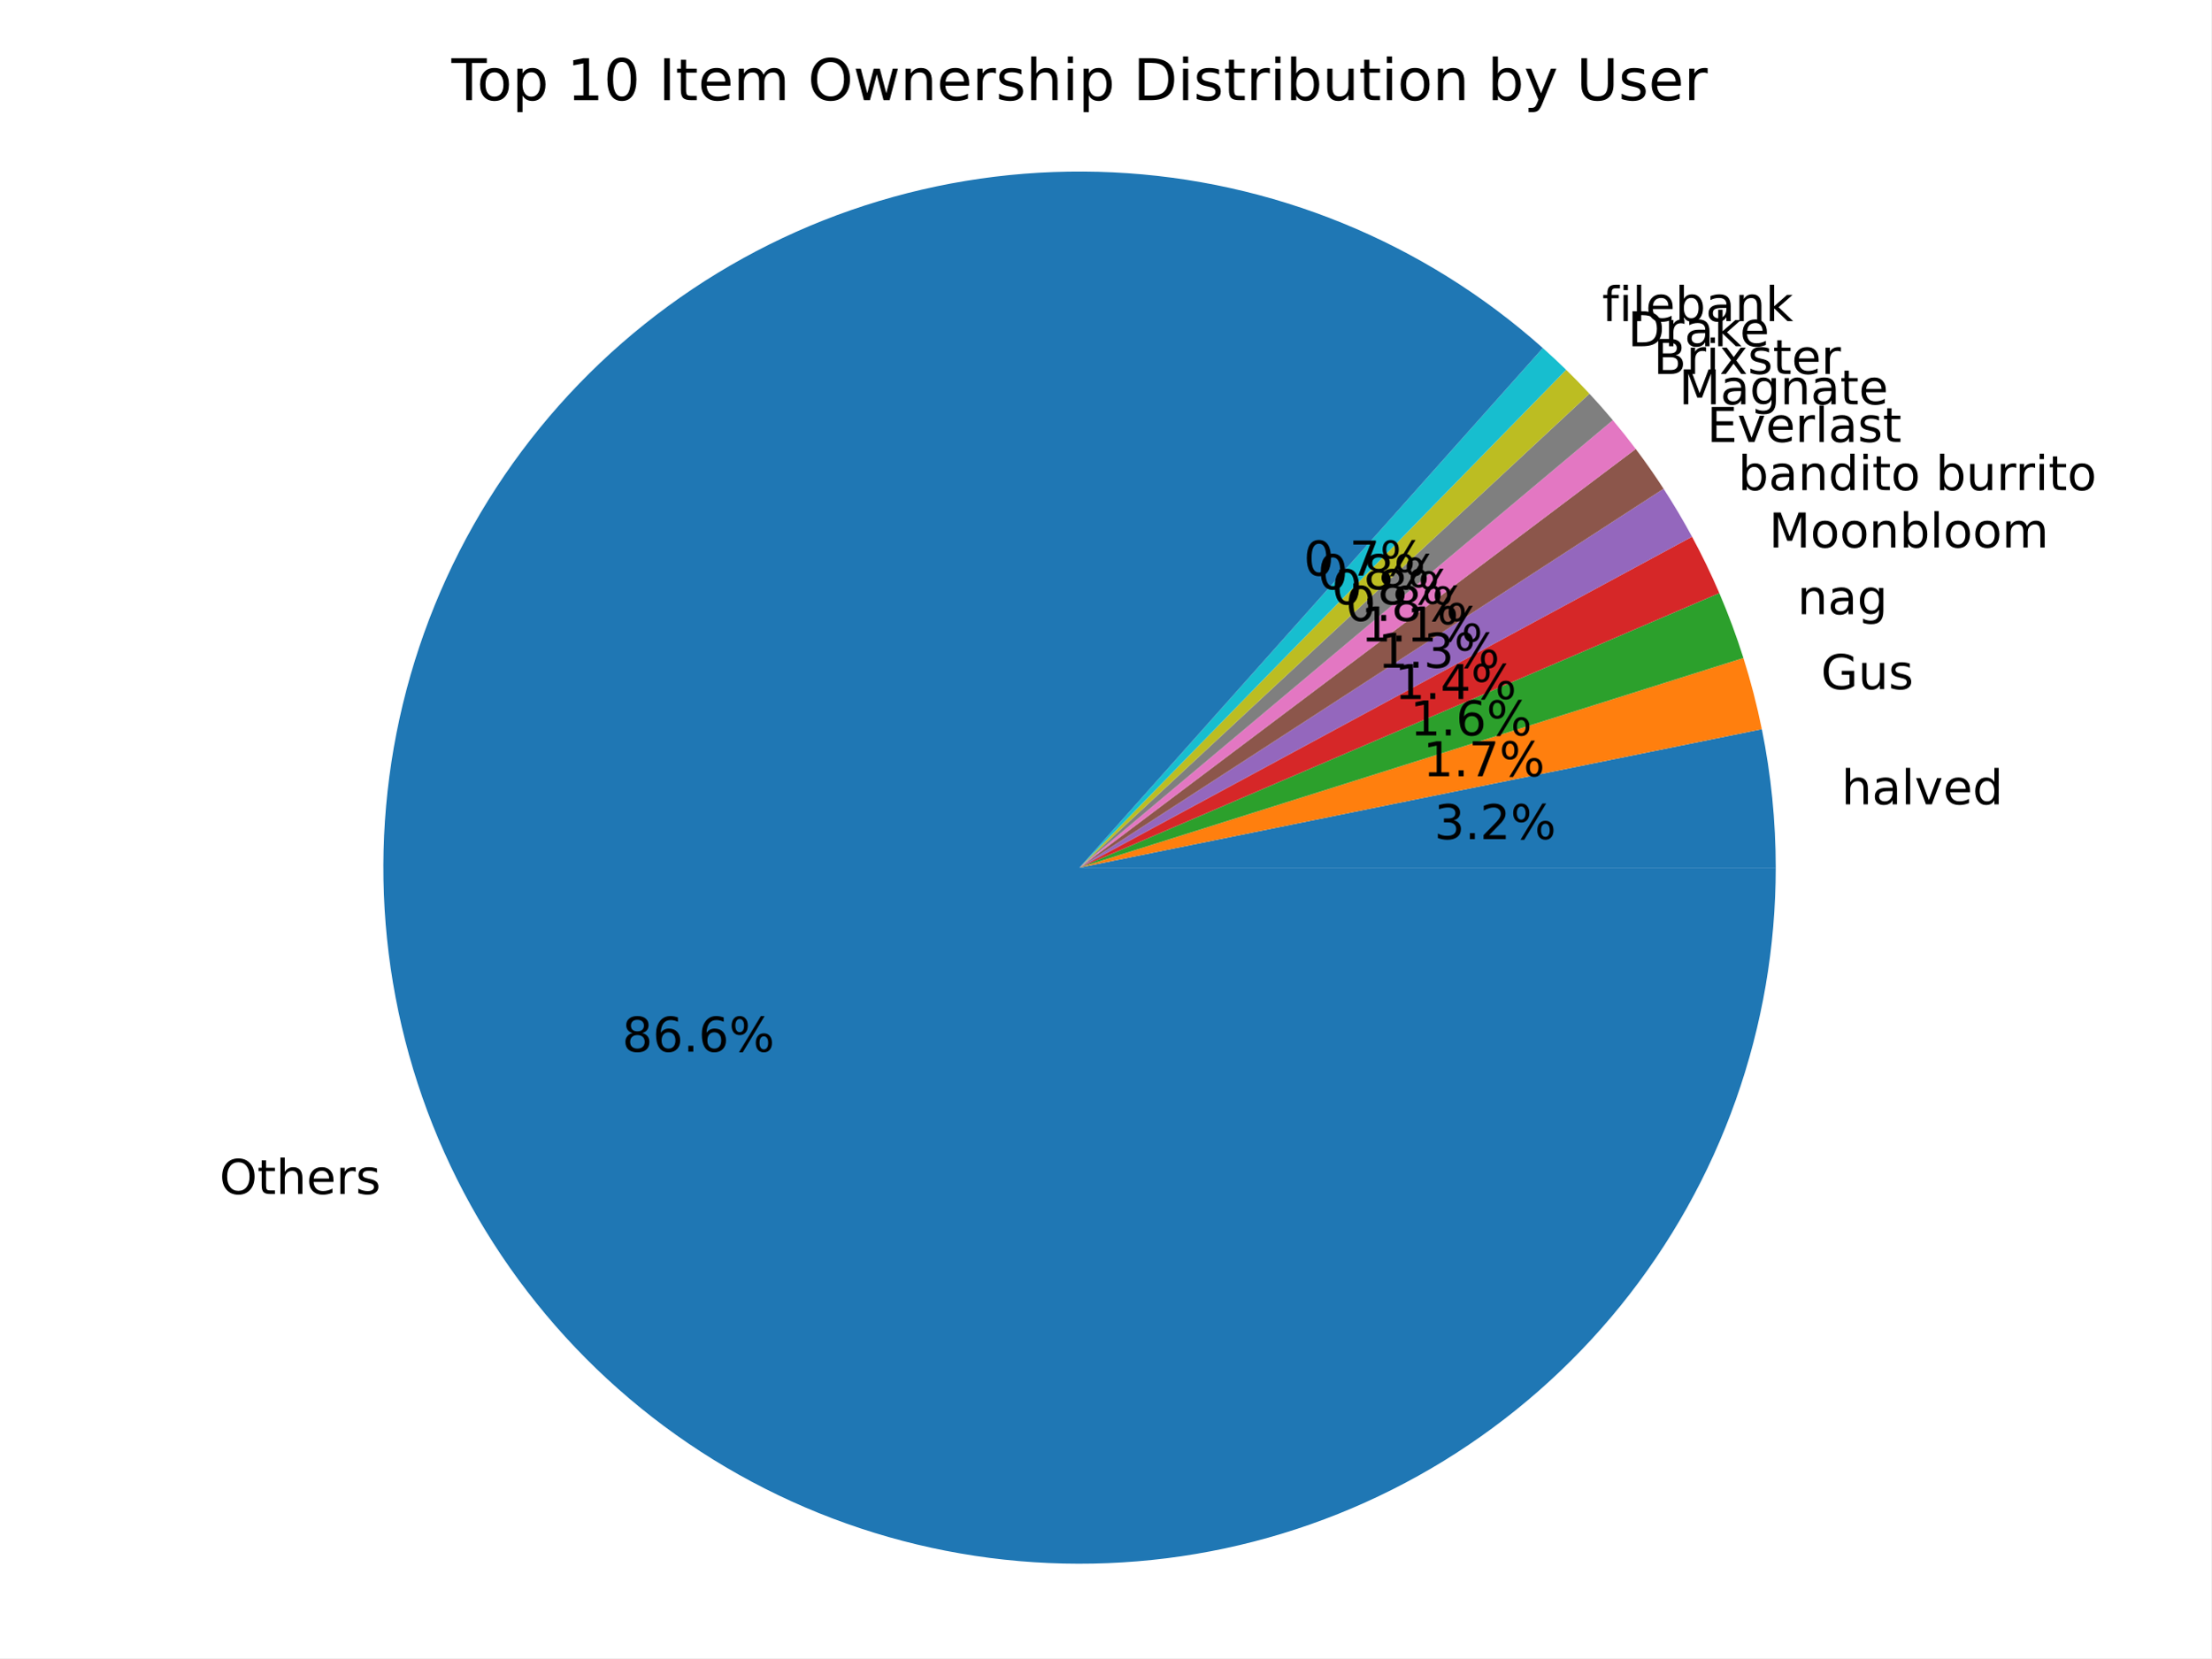
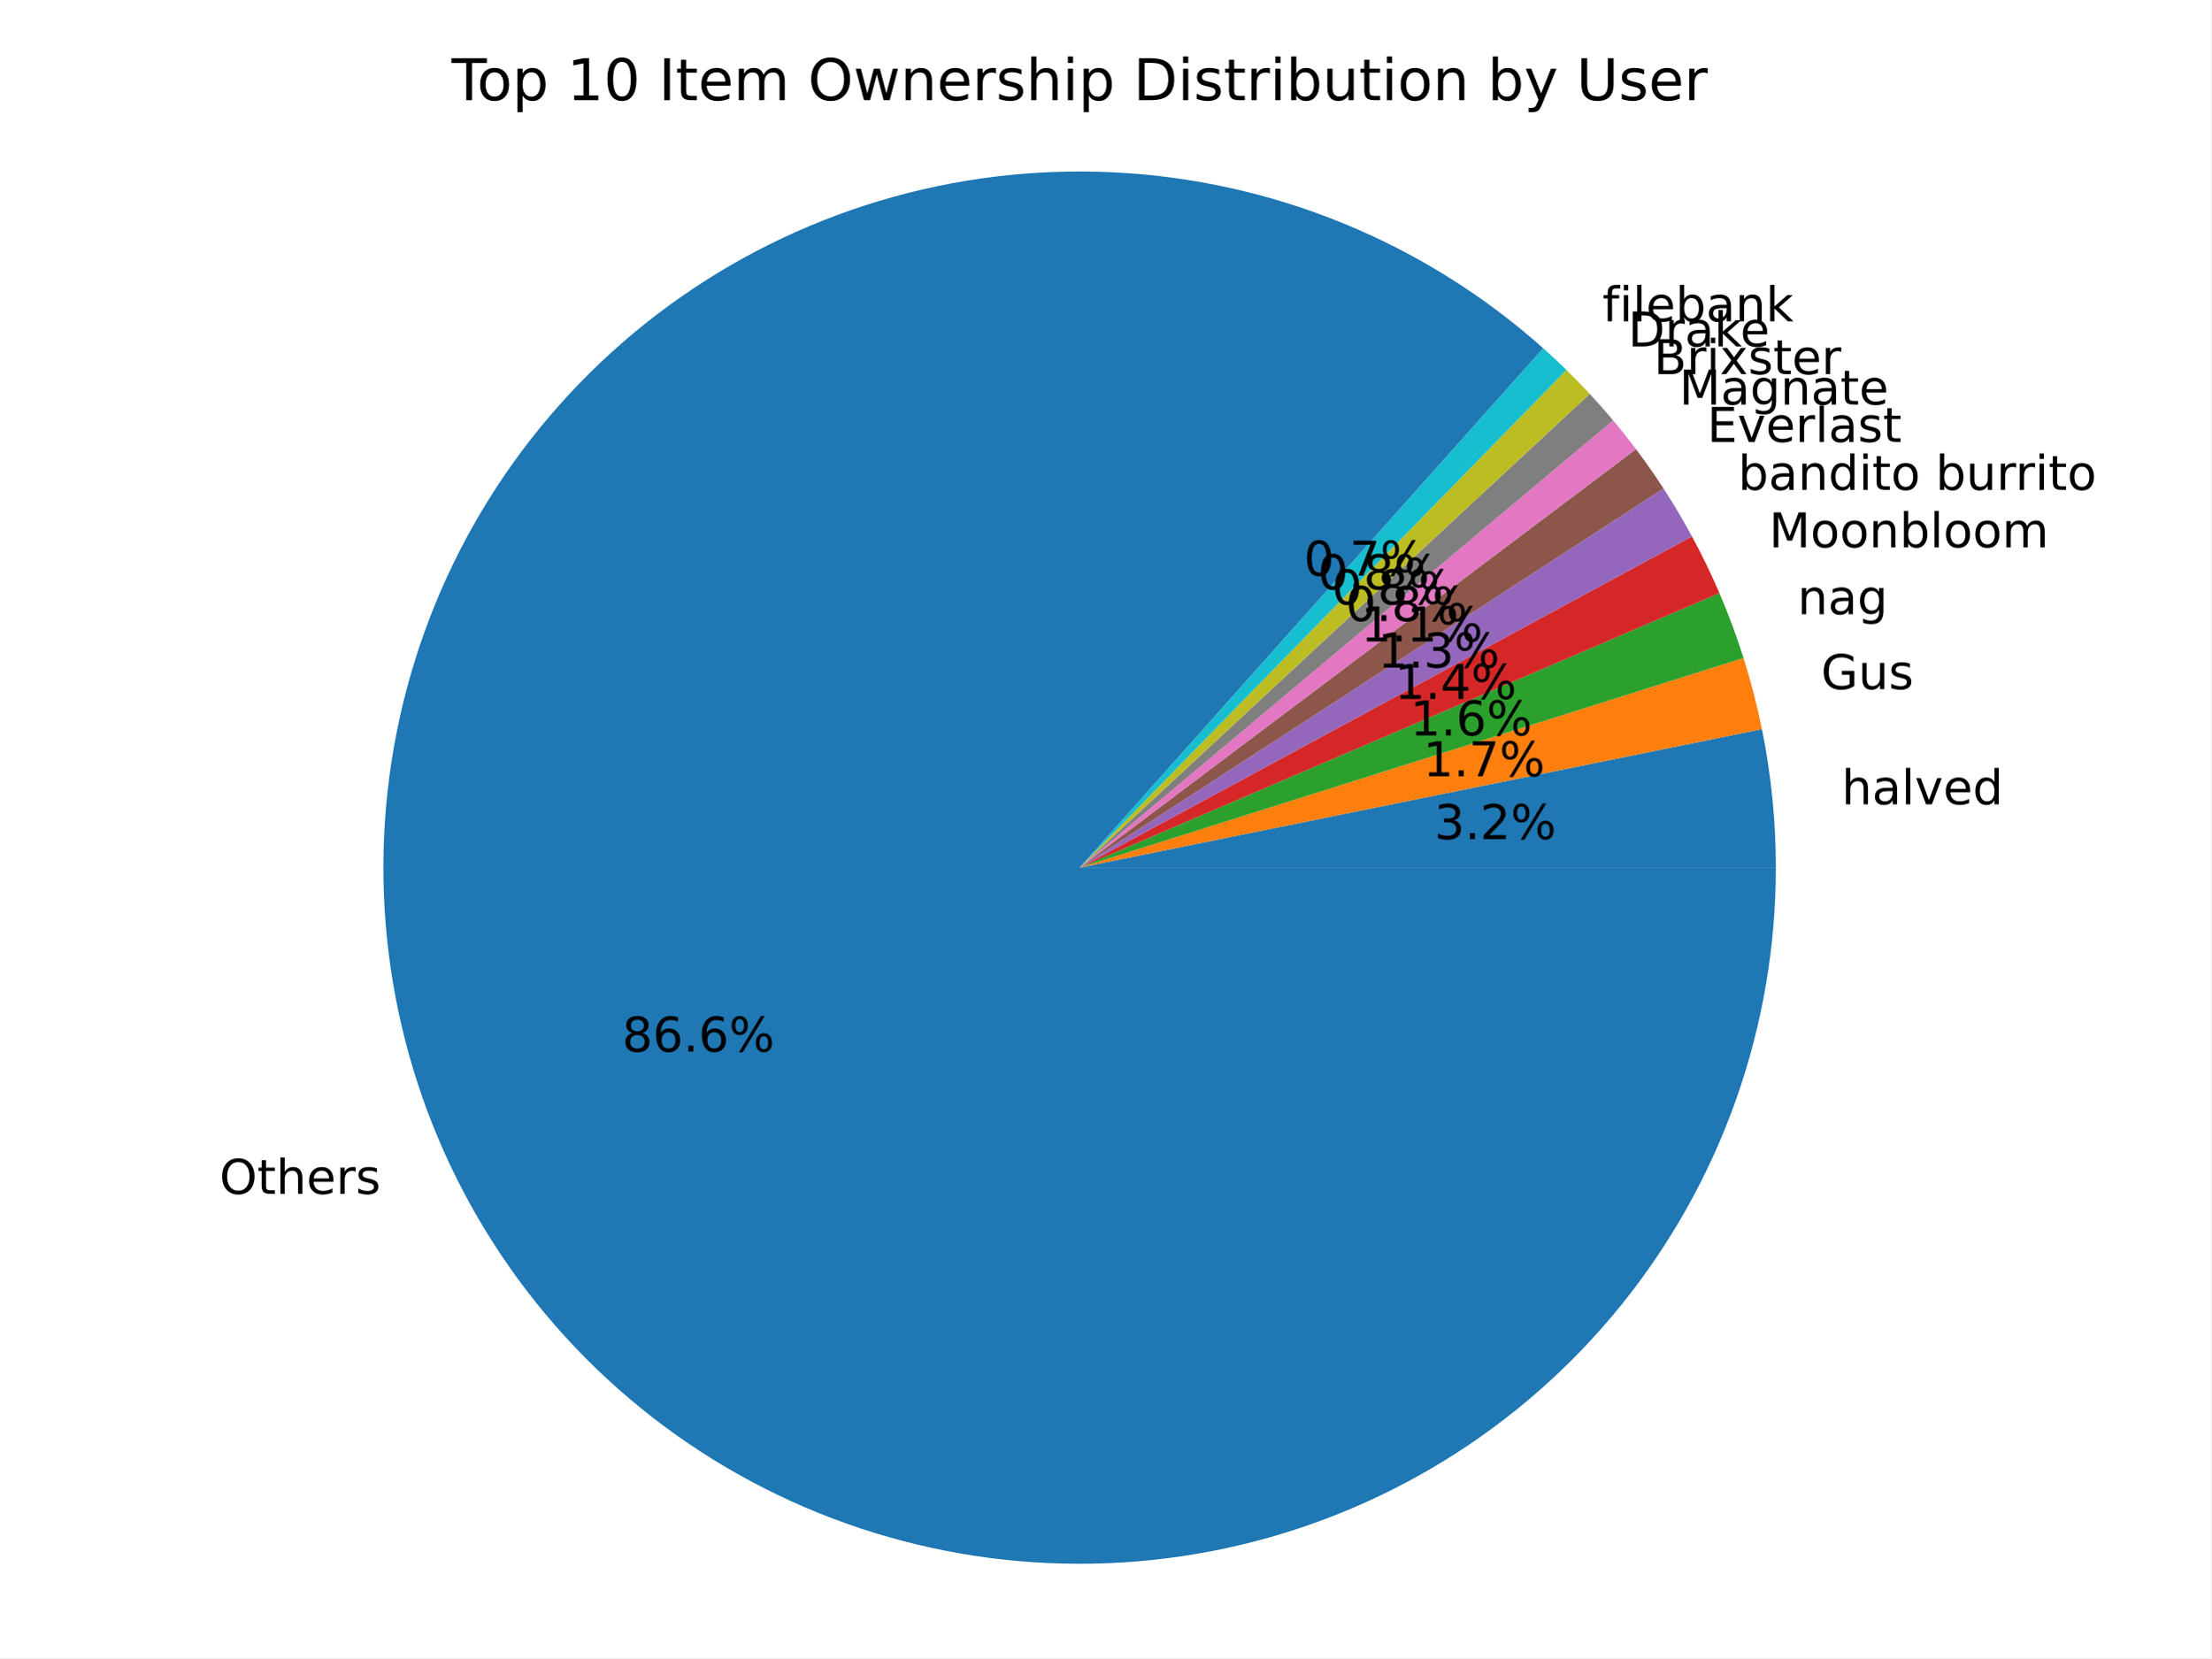
<svg xmlns="http://www.w3.org/2000/svg" xmlns:xlink="http://www.w3.org/1999/xlink" width="460.8pt" height="345.6pt" viewBox="0 0 460.8 345.6" version="1.1">
  <defs>
    <style type="text/css">*{stroke-linejoin: round; stroke-linecap: butt}</style>
  </defs>
  <g id="figure_1">
    <g id="patch_1">
      <path d="M 0 345.6  L 460.8 345.6  L 460.8 0  L 0 0  z " style="fill: #ffffff" />
    </g>
    <g id="axes_1">
      <g id="patch_2">
-         <path d="M 370.07 180.84  C 370.07 175.997 369.827 171.156 369.343 166.337  C 368.859 161.518 368.134 156.727 367.171 151.98  L 224.98 180.84  z " style="fill: #1f77b4" />
+         <path d="M 370.093 180.84  C 370.093 175.996 369.851 171.156 369.367 166.336  C 368.883 161.517 368.157 156.725 367.194 151.978  L 224.994 180.84  z " style="fill: #1f77b4" />
      </g>
      <g id="patch_3">
-         <path d="M 367.171 151.98  C 366.662 149.475 366.088 146.984 365.448 144.509  C 364.808 142.035 364.102 139.577 363.332 137.14  L 224.98 180.84  z " style="fill: #ff7f0e" />
+         <path d="M 367.194 151.978  C 366.686 149.473 366.111 146.982 365.471 144.507  C 364.831 142.032 364.125 139.575 363.355 137.137  L 224.994 180.84  z " style="fill: #ff7f0e" />
      </g>
      <g id="patch_4">
-         <path d="M 363.332 137.14  C 362.608 134.846 361.826 132.569 360.988 130.314  C 360.15 128.058 359.256 125.824 358.307 123.612  L 224.98 180.84  z " style="fill: #2ca02c" />
+         <path d="M 363.355 137.137  C 362.631 134.843 361.849 132.566 361.011 130.31  C 360.173 128.055 359.279 125.82 358.33 123.609  L 224.994 180.84  z " style="fill: #2ca02c" />
      </g>
      <g id="patch_5">
-         <path d="M 358.307 123.612  C 357.448 121.612 356.545 119.632 355.597 117.672  C 354.65 115.713 353.658 113.775 352.623 111.86  L 224.98 180.84  z " style="fill: #d62728" />
+         <path d="M 358.33 123.609  C 357.467 121.599 356.559 119.609 355.607 117.641  C 354.654 115.673 353.658 113.726 352.617 111.803  L 224.994 180.84  z " style="fill: #d62728" />
      </g>
      <g id="patch_6">
-         <path d="M 352.623 111.86  C 351.702 110.156 350.747 108.47 349.759 106.804  C 348.771 105.139 347.749 103.493 346.695 101.868  L 224.98 180.84  z " style="fill: #9467bd" />
+         <path d="M 352.617 111.803  C 351.695 110.099 350.74 108.414 349.751 106.748  C 348.762 105.083 347.739 103.437 346.684 101.812  L 224.994 180.84  z " style="fill: #9467bd" />
      </g>
      <g id="patch_7">
-         <path d="M 346.695 101.868  C 345.776 100.452 344.833 99.053 343.866 97.67  C 342.899 96.288 341.907 94.922 340.893 93.574  L 224.98 180.84  z " style="fill: #8c564b" />
+         <path d="M 346.684 101.812  C 345.776 100.414 344.844 99.031 343.888 97.665  C 342.932 96.299 341.953 94.949 340.95 93.616  L 224.994 180.84  z " style="fill: #8c564b" />
      </g>
      <g id="patch_8">
-         <path d="M 340.893 93.574  C 340.124 92.553 339.342 91.542 338.546 90.542  C 337.751 89.542 336.943 88.552 336.121 87.573  L 224.98 180.84  z " style="fill: #e377c2" />
+         <path d="M 340.95 93.616  C 340.182 92.595 339.4 91.584 338.605 90.583  C 337.81 89.582 337.002 88.592 336.181 87.613  L 224.994 180.84  z " style="fill: #e377c2" />
      </g>
      <g id="patch_9">
-         <path d="M 336.121 87.573  C 335.332 86.632 334.53 85.702 333.717 84.781  C 332.904 83.861 332.08 82.951 331.243 82.051  L 224.98 180.84  z " style="fill: #7f7f7f" />
+         <path d="M 336.181 87.613  C 335.392 86.672 334.591 85.741 333.778 84.82  C 332.965 83.899 332.141 82.989 331.305 82.089  L 224.994 180.84  z " style="fill: #7f7f7f" />
      </g>
      <g id="patch_10">
-         <path d="M 331.243 82.051  C 330.455 81.203 329.656 80.364 328.847 79.535  C 328.039 78.706 327.22 77.887 326.392 77.077  L 224.98 180.84  z " style="fill: #bcbd22" />
+         <path d="M 331.305 82.089  C 330.517 81.24 329.718 80.401 328.91 79.572  C 328.102 78.742 327.283 77.922 326.455 77.112  L 224.994 180.84  z " style="fill: #bcbd22" />
      </g>
      <g id="patch_11">
-         <path d="M 326.392 77.077  C 325.599 76.303 324.798 75.537 323.988 74.781  C 323.178 74.025 322.359 73.278 321.532 72.54  L 224.98 180.84  z " style="fill: #17becf" />
+         <path d="M 326.455 77.112  C 325.663 76.337 324.862 75.572 324.052 74.815  C 323.242 74.058 322.424 73.311 321.597 72.573  L 224.994 180.84  z " style="fill: #17becf" />
      </g>
      <g id="patch_12">
-         <path d="M 321.532 72.54  C 309.227 61.57 295.143 52.777 279.884 46.539  C 264.625 40.302 248.414 36.709 231.949 35.918  C 215.483 35.126 199.003 37.146 183.216 41.891  C 167.429 46.636 152.566 54.037 139.265 63.776  C 125.965 73.514 114.421 85.449 105.13 99.066  C 95.839 112.683 88.937 127.784 84.719 143.72  C 80.502 159.656 79.031 176.194 80.37 192.624  C 81.709 209.055 85.838 225.137 92.58 240.18  C 99.322 255.223 108.578 269.007 119.951 280.94  C 131.324 292.873 144.648 302.781 159.35 310.237  C 174.051 317.694 189.917 322.591 206.264 324.718  C 222.61 326.844 239.201 326.169 255.321 322.722  C 271.441 319.275 286.856 313.105 300.904 304.479  C 314.951 295.853 327.426 284.896 337.792 272.078  C 348.158 259.261 356.265 244.771 361.763 229.23  C 367.261 213.689 370.07 197.325 370.07 180.84  L 224.98 180.84  z " style="fill: #1f77b4" />
+         <path d="M 321.597 72.573  C 309.295 61.597 295.212 52.797 279.953 46.552  C 264.695 40.307 248.483 36.709 232.016 35.911  C 215.548 35.113 199.064 37.128 183.274 41.868  C 167.483 46.609 152.615 54.006 139.31 63.742  C 126.005 73.478 114.456 85.41 105.16 99.026  C 95.863 112.643 88.956 127.744 84.734 143.681  C 80.511 159.618 79.036 176.159 80.372 192.592  C 81.707 209.024 85.833 225.11 92.573 240.156  C 99.313 255.203 108.568 268.991 119.94 280.927  C 131.313 292.864 144.637 302.776 159.339 310.236  C 174.042 317.696 189.909 322.596 206.258 324.725  C 222.607 326.853 239.199 326.18 255.322 322.734  C 271.445 319.288 286.863 313.12 300.913 304.493  C 314.963 295.867 327.441 284.909 337.809 272.09  C 348.177 259.272 356.285 244.779 361.784 229.237  C 367.283 213.694 370.093 197.327 370.093 180.84  L 224.994 180.84  z " style="fill: #1f77b4" />
      </g>
      <g id="matplotlib.axis_1" />
      <g id="matplotlib.axis_2" />
      <g id="text_1">
-         <g transform="translate(383.7796 167.6466) scale(0.1 -0.1)">
+         <g transform="translate(383.804 167.6455) scale(0.1 -0.1)">
          <defs>
            <path id="DejaVuSans-68" d="M 3513 2113  L 3513 0  L 2938 0  L 2938 2094  Q 2938 2591 2744 2837  Q 2550 3084 2163 3084  Q 1697 3084 1428 2787  Q 1159 2491 1159 1978  L 1159 0  L 581 0  L 581 4863  L 1159 4863  L 1159 2956  Q 1366 3272 1645 3428  Q 1925 3584 2291 3584  Q 2894 3584 3203 3211  Q 3513 2838 3513 2113  z " transform="scale(0.015625)" />
            <path id="DejaVuSans-61" d="M 2194 1759  Q 1497 1759 1228 1600  Q 959 1441 959 1056  Q 959 750 1161 570  Q 1363 391 1709 391  Q 2188 391 2477 730  Q 2766 1069 2766 1631  L 2766 1759  L 2194 1759  z M 3341 1997  L 3341 0  L 2766 0  L 2766 531  Q 2569 213 2275 61  Q 1981 -91 1556 -91  Q 1019 -91 701 211  Q 384 513 384 1019  Q 384 1609 779 1909  Q 1175 2209 1959 2209  L 2766 2209  L 2766 2266  Q 2766 2663 2505 2880  Q 2244 3097 1772 3097  Q 1472 3097 1187 3025  Q 903 2953 641 2809  L 641 3341  Q 956 3463 1253 3523  Q 1550 3584 1831 3584  Q 2591 3584 2966 3190  Q 3341 2797 3341 1997  z " transform="scale(0.015625)" />
            <path id="DejaVuSans-6c" d="M 603 4863  L 1178 4863  L 1178 0  L 603 0  L 603 4863  z " transform="scale(0.015625)" />
            <path id="DejaVuSans-76" d="M 191 3500  L 800 3500  L 1894 563  L 2988 3500  L 3597 3500  L 2284 0  L 1503 0  L 191 3500  z " transform="scale(0.015625)" />
            <path id="DejaVuSans-65" d="M 3597 1894  L 3597 1613  L 953 1613  Q 991 1019 1311 708  Q 1631 397 2203 397  Q 2534 397 2845 478  Q 3156 559 3463 722  L 3463 178  Q 3153 47 2828 -22  Q 2503 -91 2169 -91  Q 1331 -91 842 396  Q 353 884 353 1716  Q 353 2575 817 3079  Q 1281 3584 2069 3584  Q 2775 3584 3186 3129  Q 3597 2675 3597 1894  z M 3022 2063  Q 3016 2534 2758 2815  Q 2500 3097 2075 3097  Q 1594 3097 1305 2825  Q 1016 2553 972 2059  L 3022 2063  z " transform="scale(0.015625)" />
            <path id="DejaVuSans-64" d="M 2906 2969  L 2906 4863  L 3481 4863  L 3481 0  L 2906 0  L 2906 525  Q 2725 213 2448 61  Q 2172 -91 1784 -91  Q 1150 -91 751 415  Q 353 922 353 1747  Q 353 2572 751 3078  Q 1150 3584 1784 3584  Q 2172 3584 2448 3432  Q 2725 3281 2906 2969  z M 947 1747  Q 947 1113 1208 752  Q 1469 391 1925 391  Q 2381 391 2643 752  Q 2906 1113 2906 1747  Q 2906 2381 2643 2742  Q 2381 3103 1925 3103  Q 1469 3103 1208 2742  Q 947 2381 947 1747  z " transform="scale(0.015625)" />
          </defs>
          <use xlink:href="#DejaVuSans-68" />
          <use xlink:href="#DejaVuSans-61" x="63.379" />
          <use xlink:href="#DejaVuSans-6c" x="124.658" />
          <use xlink:href="#DejaVuSans-76" x="152.441" />
          <use xlink:href="#DejaVuSans-65" x="211.621" />
          <use xlink:href="#DejaVuSans-64" x="273.145" />
        </g>
      </g>
      <g id="text_2">
-         <g transform="translate(298.8957 174.8978) scale(0.1 -0.1)">
+         <g transform="translate(298.9154 174.8973) scale(0.1 -0.1)">
          <defs>
            <path id="DejaVuSans-33" d="M 2597 2516  Q 3050 2419 3304 2112  Q 3559 1806 3559 1356  Q 3559 666 3084 287  Q 2609 -91 1734 -91  Q 1441 -91 1130 -33  Q 819 25 488 141  L 488 750  Q 750 597 1062 519  Q 1375 441 1716 441  Q 2309 441 2620 675  Q 2931 909 2931 1356  Q 2931 1769 2642 2001  Q 2353 2234 1838 2234  L 1294 2234  L 1294 2753  L 1863 2753  Q 2328 2753 2575 2939  Q 2822 3125 2822 3475  Q 2822 3834 2567 4026  Q 2313 4219 1838 4219  Q 1578 4219 1281 4162  Q 984 4106 628 3988  L 628 4550  Q 988 4650 1302 4700  Q 1616 4750 1894 4750  Q 2613 4750 3031 4423  Q 3450 4097 3450 3541  Q 3450 3153 3228 2886  Q 3006 2619 2597 2516  z " transform="scale(0.015625)" />
            <path id="DejaVuSans-2e" d="M 684 794  L 1344 794  L 1344 0  L 684 0  L 684 794  z " transform="scale(0.015625)" />
            <path id="DejaVuSans-32" d="M 1228 531  L 3431 531  L 3431 0  L 469 0  L 469 531  Q 828 903 1448 1529  Q 2069 2156 2228 2338  Q 2531 2678 2651 2914  Q 2772 3150 2772 3378  Q 2772 3750 2511 3984  Q 2250 4219 1831 4219  Q 1534 4219 1204 4116  Q 875 4013 500 3803  L 500 4441  Q 881 4594 1212 4672  Q 1544 4750 1819 4750  Q 2544 4750 2975 4387  Q 3406 4025 3406 3419  Q 3406 3131 3298 2873  Q 3191 2616 2906 2266  Q 2828 2175 2409 1742  Q 1991 1309 1228 531  z " transform="scale(0.015625)" />
            <path id="DejaVuSans-25" d="M 4653 2053  Q 4381 2053 4226 1822  Q 4072 1591 4072 1178  Q 4072 772 4226 539  Q 4381 306 4653 306  Q 4919 306 5073 539  Q 5228 772 5228 1178  Q 5228 1588 5073 1820  Q 4919 2053 4653 2053  z M 4653 2450  Q 5147 2450 5437 2106  Q 5728 1763 5728 1178  Q 5728 594 5436 251  Q 5144 -91 4653 -91  Q 4153 -91 3862 251  Q 3572 594 3572 1178  Q 3572 1766 3864 2108  Q 4156 2450 4653 2450  z M 1428 4353  Q 1159 4353 1004 4120  Q 850 3888 850 3481  Q 850 3069 1003 2837  Q 1156 2606 1428 2606  Q 1700 2606 1854 2837  Q 2009 3069 2009 3481  Q 2009 3884 1853 4118  Q 1697 4353 1428 4353  z M 4250 4750  L 4750 4750  L 1831 -91  L 1331 -91  L 4250 4750  z M 1428 4750  Q 1922 4750 2215 4408  Q 2509 4066 2509 3481  Q 2509 2891 2217 2550  Q 1925 2209 1428 2209  Q 931 2209 642 2551  Q 353 2894 353 3481  Q 353 4063 643 4406  Q 934 4750 1428 4750  z " transform="scale(0.015625)" />
          </defs>
          <use xlink:href="#DejaVuSans-33" />
          <use xlink:href="#DejaVuSans-2e" x="63.623" />
          <use xlink:href="#DejaVuSans-32" x="95.41" />
          <use xlink:href="#DejaVuSans-25" x="159.033" />
        </g>
      </g>
      <g id="text_3">
-         <g transform="translate(379.4944 143.6357) scale(0.1 -0.1)">
+         <g transform="translate(379.5185 143.6331) scale(0.1 -0.1)">
          <defs>
            <path id="DejaVuSans-47" d="M 3809 666  L 3809 1919  L 2778 1919  L 2778 2438  L 4434 2438  L 4434 434  Q 4069 175 3628 42  Q 3188 -91 2688 -91  Q 1594 -91 976 548  Q 359 1188 359 2328  Q 359 3472 976 4111  Q 1594 4750 2688 4750  Q 3144 4750 3555 4637  Q 3966 4525 4313 4306  L 4313 3634  Q 3963 3931 3569 4081  Q 3175 4231 2741 4231  Q 1884 4231 1454 3753  Q 1025 3275 1025 2328  Q 1025 1384 1454 906  Q 1884 428 2741 428  Q 3075 428 3337 486  Q 3600 544 3809 666  z " transform="scale(0.015625)" />
            <path id="DejaVuSans-75" d="M 544 1381  L 544 3500  L 1119 3500  L 1119 1403  Q 1119 906 1312 657  Q 1506 409 1894 409  Q 2359 409 2629 706  Q 2900 1003 2900 1516  L 2900 3500  L 3475 3500  L 3475 0  L 2900 0  L 2900 538  Q 2691 219 2414 64  Q 2138 -91 1772 -91  Q 1169 -91 856 284  Q 544 659 544 1381  z M 1991 3584  L 1991 3584  z " transform="scale(0.015625)" />
            <path id="DejaVuSans-73" d="M 2834 3397  L 2834 2853  Q 2591 2978 2328 3040  Q 2066 3103 1784 3103  Q 1356 3103 1142 2972  Q 928 2841 928 2578  Q 928 2378 1081 2264  Q 1234 2150 1697 2047  L 1894 2003  Q 2506 1872 2764 1633  Q 3022 1394 3022 966  Q 3022 478 2636 193  Q 2250 -91 1575 -91  Q 1294 -91 989 -36  Q 684 19 347 128  L 347 722  Q 666 556 975 473  Q 1284 391 1588 391  Q 1994 391 2212 530  Q 2431 669 2431 922  Q 2431 1156 2273 1281  Q 2116 1406 1581 1522  L 1381 1569  Q 847 1681 609 1914  Q 372 2147 372 2553  Q 372 3047 722 3315  Q 1072 3584 1716 3584  Q 2034 3584 2315 3537  Q 2597 3491 2834 3397  z " transform="scale(0.015625)" />
          </defs>
          <use xlink:href="#DejaVuSans-47" />
          <use xlink:href="#DejaVuSans-75" x="77.49" />
          <use xlink:href="#DejaVuSans-73" x="140.869" />
        </g>
      </g>
      <g id="text_4">
-         <g transform="translate(296.5583 161.801) scale(0.1 -0.1)">
+         <g transform="translate(296.5778 161.7996) scale(0.1 -0.1)">
          <defs>
            <path id="DejaVuSans-31" d="M 794 531  L 1825 531  L 1825 4091  L 703 3866  L 703 4441  L 1819 4666  L 2450 4666  L 2450 531  L 3481 531  L 3481 0  L 794 0  L 794 531  z " transform="scale(0.015625)" />
            <path id="DejaVuSans-37" d="M 525 4666  L 3525 4666  L 3525 4397  L 1831 0  L 1172 0  L 2766 4134  L 525 4134  L 525 4666  z " transform="scale(0.015625)" />
          </defs>
          <use xlink:href="#DejaVuSans-31" />
          <use xlink:href="#DejaVuSans-2e" x="63.623" />
          <use xlink:href="#DejaVuSans-37" x="95.41" />
          <use xlink:href="#DejaVuSans-25" x="159.033" />
        </g>
      </g>
      <g id="text_5">
-         <g transform="translate(374.5888 128.0204) scale(0.1 -0.1)">
+         <g transform="translate(374.6126 128.0168) scale(0.1 -0.1)">
          <defs>
            <path id="DejaVuSans-6e" d="M 3513 2113  L 3513 0  L 2938 0  L 2938 2094  Q 2938 2591 2744 2837  Q 2550 3084 2163 3084  Q 1697 3084 1428 2787  Q 1159 2491 1159 1978  L 1159 0  L 581 0  L 581 3500  L 1159 3500  L 1159 2956  Q 1366 3272 1645 3428  Q 1925 3584 2291 3584  Q 2894 3584 3203 3211  Q 3513 2838 3513 2113  z " transform="scale(0.015625)" />
            <path id="DejaVuSans-67" d="M 2906 1791  Q 2906 2416 2648 2759  Q 2391 3103 1925 3103  Q 1463 3103 1205 2759  Q 947 2416 947 1791  Q 947 1169 1205 825  Q 1463 481 1925 481  Q 2391 481 2648 825  Q 2906 1169 2906 1791  z M 3481 434  Q 3481 -459 3084 -895  Q 2688 -1331 1869 -1331  Q 1566 -1331 1297 -1286  Q 1028 -1241 775 -1147  L 775 -588  Q 1028 -725 1275 -790  Q 1522 -856 1778 -856  Q 2344 -856 2625 -561  Q 2906 -266 2906 331  L 2906 616  Q 2728 306 2450 153  Q 2172 0 1784 0  Q 1141 0 747 490  Q 353 981 353 1791  Q 353 2603 747 3093  Q 1141 3584 1784 3584  Q 2172 3584 2450 3431  Q 2728 3278 2906 2969  L 2906 3500  L 3481 3500  L 3481 434  z " transform="scale(0.015625)" />
          </defs>
          <use xlink:href="#DejaVuSans-6e" />
          <use xlink:href="#DejaVuSans-61" x="63.379" />
          <use xlink:href="#DejaVuSans-67" x="124.658" />
        </g>
      </g>
      <g id="text_6">
-         <g transform="translate(293.8825 153.2836) scale(0.1 -0.1)">
+         <g transform="translate(293.9019 153.2816) scale(0.1 -0.1)">
          <defs>
            <path id="DejaVuSans-36" d="M 2113 2584  Q 1688 2584 1439 2293  Q 1191 2003 1191 1497  Q 1191 994 1439 701  Q 1688 409 2113 409  Q 2538 409 2786 701  Q 3034 994 3034 1497  Q 3034 2003 2786 2293  Q 2538 2584 2113 2584  z M 3366 4563  L 3366 3988  Q 3128 4100 2886 4159  Q 2644 4219 2406 4219  Q 1781 4219 1451 3797  Q 1122 3375 1075 2522  Q 1259 2794 1537 2939  Q 1816 3084 2150 3084  Q 2853 3084 3261 2657  Q 3669 2231 3669 1497  Q 3669 778 3244 343  Q 2819 -91 2113 -91  Q 1303 -91 875 529  Q 447 1150 447 2328  Q 447 3434 972 4092  Q 1497 4750 2381 4750  Q 2619 4750 2861 4703  Q 3103 4656 3366 4563  z " transform="scale(0.015625)" />
          </defs>
          <use xlink:href="#DejaVuSans-31" />
          <use xlink:href="#DejaVuSans-2e" x="63.623" />
          <use xlink:href="#DejaVuSans-36" x="95.41" />
          <use xlink:href="#DejaVuSans-25" x="159.033" />
        </g>
      </g>
      <g id="text_7">
-         <g transform="translate(368.6591 114.1147) scale(0.1 -0.1)">
+         <g transform="translate(368.6682 114.0805) scale(0.1 -0.1)">
          <defs>
            <path id="DejaVuSans-4d" d="M 628 4666  L 1569 4666  L 2759 1491  L 3956 4666  L 4897 4666  L 4897 0  L 4281 0  L 4281 4097  L 3078 897  L 2444 897  L 1241 4097  L 1241 0  L 628 0  L 628 4666  z " transform="scale(0.015625)" />
            <path id="DejaVuSans-6f" d="M 1959 3097  Q 1497 3097 1228 2736  Q 959 2375 959 1747  Q 959 1119 1226 758  Q 1494 397 1959 397  Q 2419 397 2687 759  Q 2956 1122 2956 1747  Q 2956 2369 2687 2733  Q 2419 3097 1959 3097  z M 1959 3584  Q 2709 3584 3137 3096  Q 3566 2609 3566 1747  Q 3566 888 3137 398  Q 2709 -91 1959 -91  Q 1206 -91 779 398  Q 353 888 353 1747  Q 353 2609 779 3096  Q 1206 3584 1959 3584  z " transform="scale(0.015625)" />
            <path id="DejaVuSans-62" d="M 3116 1747  Q 3116 2381 2855 2742  Q 2594 3103 2138 3103  Q 1681 3103 1420 2742  Q 1159 2381 1159 1747  Q 1159 1113 1420 752  Q 1681 391 2138 391  Q 2594 391 2855 752  Q 3116 1113 3116 1747  z M 1159 2969  Q 1341 3281 1617 3432  Q 1894 3584 2278 3584  Q 2916 3584 3314 3078  Q 3713 2572 3713 1747  Q 3713 922 3314 415  Q 2916 -91 2278 -91  Q 1894 -91 1617 61  Q 1341 213 1159 525  L 1159 0  L 581 0  L 581 4863  L 1159 4863  L 1159 2969  z " transform="scale(0.015625)" />
            <path id="DejaVuSans-6d" d="M 3328 2828  Q 3544 3216 3844 3400  Q 4144 3584 4550 3584  Q 5097 3584 5394 3201  Q 5691 2819 5691 2113  L 5691 0  L 5113 0  L 5113 2094  Q 5113 2597 4934 2840  Q 4756 3084 4391 3084  Q 3944 3084 3684 2787  Q 3425 2491 3425 1978  L 3425 0  L 2847 0  L 2847 2094  Q 2847 2600 2669 2842  Q 2491 3084 2119 3084  Q 1678 3084 1418 2786  Q 1159 2488 1159 1978  L 1159 0  L 581 0  L 581 3500  L 1159 3500  L 1159 2956  Q 1356 3278 1631 3431  Q 1906 3584 2284 3584  Q 2666 3584 2933 3390  Q 3200 3197 3328 2828  z " transform="scale(0.015625)" />
          </defs>
          <use xlink:href="#DejaVuSans-4d" />
          <use xlink:href="#DejaVuSans-6f" x="86.279" />
          <use xlink:href="#DejaVuSans-6f" x="147.461" />
          <use xlink:href="#DejaVuSans-6e" x="208.643" />
          <use xlink:href="#DejaVuSans-62" x="272.021" />
          <use xlink:href="#DejaVuSans-6c" x="335.498" />
          <use xlink:href="#DejaVuSans-6f" x="363.281" />
          <use xlink:href="#DejaVuSans-6f" x="424.463" />
          <use xlink:href="#DejaVuSans-6d" x="485.645" />
        </g>
      </g>
      <g id="text_8">
-         <g transform="translate(290.6481 145.6986) scale(0.1 -0.1)">
+         <g transform="translate(290.6594 145.68) scale(0.1 -0.1)">
          <defs>
            <path id="DejaVuSans-34" d="M 2419 4116  L 825 1625  L 2419 1625  L 2419 4116  z M 2253 4666  L 3047 4666  L 3047 1625  L 3713 1625  L 3713 1100  L 3047 1100  L 3047 0  L 2419 0  L 2419 1100  L 313 1100  L 313 1709  L 2253 4666  z " transform="scale(0.015625)" />
          </defs>
          <use xlink:href="#DejaVuSans-31" />
          <use xlink:href="#DejaVuSans-2e" x="63.623" />
          <use xlink:href="#DejaVuSans-34" x="95.41" />
          <use xlink:href="#DejaVuSans-25" x="159.033" />
        </g>
      </g>
      <g id="text_9">
-         <g transform="translate(362.2369 102.1603) scale(0.1 -0.1)">
+         <g transform="translate(362.2263 102.0983) scale(0.1 -0.1)">
          <defs>
            <path id="DejaVuSans-69" d="M 603 3500  L 1178 3500  L 1178 0  L 603 0  L 603 3500  z M 603 4863  L 1178 4863  L 1178 4134  L 603 4134  L 603 4863  z " transform="scale(0.015625)" />
            <path id="DejaVuSans-74" d="M 1172 4494  L 1172 3500  L 2356 3500  L 2356 3053  L 1172 3053  L 1172 1153  Q 1172 725 1289 603  Q 1406 481 1766 481  L 2356 481  L 2356 0  L 1766 0  Q 1100 0 847 248  Q 594 497 594 1153  L 594 3053  L 172 3053  L 172 3500  L 594 3500  L 594 4494  L 1172 4494  z " transform="scale(0.015625)" />
            <path id="DejaVuSans-20" transform="scale(0.015625)" />
            <path id="DejaVuSans-72" d="M 2631 2963  Q 2534 3019 2420 3045  Q 2306 3072 2169 3072  Q 1681 3072 1420 2755  Q 1159 2438 1159 1844  L 1159 0  L 581 0  L 581 3500  L 1159 3500  L 1159 2956  Q 1341 3275 1631 3429  Q 1922 3584 2338 3584  Q 2397 3584 2469 3576  Q 2541 3569 2628 3553  L 2631 2963  z " transform="scale(0.015625)" />
          </defs>
          <use xlink:href="#DejaVuSans-62" />
          <use xlink:href="#DejaVuSans-61" x="63.477" />
          <use xlink:href="#DejaVuSans-6e" x="124.756" />
          <use xlink:href="#DejaVuSans-64" x="188.135" />
          <use xlink:href="#DejaVuSans-69" x="251.611" />
          <use xlink:href="#DejaVuSans-74" x="279.395" />
          <use xlink:href="#DejaVuSans-6f" x="318.604" />
          <use xlink:href="#DejaVuSans-20" x="379.785" />
          <use xlink:href="#DejaVuSans-62" x="411.572" />
          <use xlink:href="#DejaVuSans-75" x="475.049" />
          <use xlink:href="#DejaVuSans-72" x="538.428" />
          <use xlink:href="#DejaVuSans-72" x="577.791" />
          <use xlink:href="#DejaVuSans-69" x="618.904" />
          <use xlink:href="#DejaVuSans-74" x="646.688" />
          <use xlink:href="#DejaVuSans-6f" x="685.896" />
        </g>
      </g>
      <g id="text_10">
-         <g transform="translate(287.1451 139.1781) scale(0.1 -0.1)">
+         <g transform="translate(287.1457 139.1442) scale(0.1 -0.1)">
          <use xlink:href="#DejaVuSans-31" />
          <use xlink:href="#DejaVuSans-2e" x="63.623" />
          <use xlink:href="#DejaVuSans-33" x="95.41" />
          <use xlink:href="#DejaVuSans-25" x="159.033" />
        </g>
      </g>
      <g id="text_11">
-         <g transform="translate(355.7546 92.11278) scale(0.1 -0.1)">
+         <g transform="translate(355.7772 92.10679) scale(0.1 -0.1)">
          <defs>
            <path id="DejaVuSans-45" d="M 628 4666  L 3578 4666  L 3578 4134  L 1259 4134  L 1259 2753  L 3481 2753  L 3481 2222  L 1259 2222  L 1259 531  L 3634 531  L 3634 0  L 628 0  L 628 4666  z " transform="scale(0.015625)" />
          </defs>
          <use xlink:href="#DejaVuSans-45" />
          <use xlink:href="#DejaVuSans-76" x="63.184" />
          <use xlink:href="#DejaVuSans-65" x="122.363" />
          <use xlink:href="#DejaVuSans-72" x="183.887" />
          <use xlink:href="#DejaVuSans-6c" x="225" />
          <use xlink:href="#DejaVuSans-61" x="252.783" />
          <use xlink:href="#DejaVuSans-73" x="314.062" />
          <use xlink:href="#DejaVuSans-74" x="366.162" />
        </g>
      </g>
      <g id="text_12">
-         <g transform="translate(283.6093 133.6976) scale(0.1 -0.1)">
+         <g transform="translate(283.628 133.6943) scale(0.1 -0.1)">
          <use xlink:href="#DejaVuSans-31" />
          <use xlink:href="#DejaVuSans-2e" x="63.623" />
          <use xlink:href="#DejaVuSans-31" x="95.41" />
          <use xlink:href="#DejaVuSans-25" x="159.033" />
        </g>
      </g>
      <g id="text_13">
-         <g transform="translate(349.9031 84.27161) scale(0.1 -0.1)">
+         <g transform="translate(349.9663 84.31669) scale(0.1 -0.1)">
          <use xlink:href="#DejaVuSans-4d" />
          <use xlink:href="#DejaVuSans-61" x="86.279" />
          <use xlink:href="#DejaVuSans-67" x="147.559" />
          <use xlink:href="#DejaVuSans-6e" x="211.035" />
          <use xlink:href="#DejaVuSans-61" x="274.414" />
          <use xlink:href="#DejaVuSans-74" x="335.693" />
          <use xlink:href="#DejaVuSans-65" x="374.902" />
        </g>
      </g>
      <g id="text_14">
-         <g transform="translate(280.4176 129.4206) scale(0.1 -0.1)">
+         <g transform="translate(280.4584 129.4452) scale(0.1 -0.1)">
          <defs>
            <path id="DejaVuSans-30" d="M 2034 4250  Q 1547 4250 1301 3770  Q 1056 3291 1056 2328  Q 1056 1369 1301 889  Q 1547 409 2034 409  Q 2525 409 2770 889  Q 3016 1369 3016 2328  Q 3016 3291 2770 3770  Q 2525 4250 2034 4250  z M 2034 4750  Q 2819 4750 3233 4129  Q 3647 3509 3647 2328  Q 3647 1150 3233 529  Q 2819 -91 2034 -91  Q 1250 -91 836 529  Q 422 1150 422 2328  Q 422 3509 836 4129  Q 1250 4750 2034 4750  z " transform="scale(0.015625)" />
            <path id="DejaVuSans-38" d="M 2034 2216  Q 1584 2216 1326 1975  Q 1069 1734 1069 1313  Q 1069 891 1326 650  Q 1584 409 2034 409  Q 2484 409 2743 651  Q 3003 894 3003 1313  Q 3003 1734 2745 1975  Q 2488 2216 2034 2216  z M 1403 2484  Q 997 2584 770 2862  Q 544 3141 544 3541  Q 544 4100 942 4425  Q 1341 4750 2034 4750  Q 2731 4750 3128 4425  Q 3525 4100 3525 3541  Q 3525 3141 3298 2862  Q 3072 2584 2669 2484  Q 3125 2378 3379 2068  Q 3634 1759 3634 1313  Q 3634 634 3220 271  Q 2806 -91 2034 -91  Q 1263 -91 848 271  Q 434 634 434 1313  Q 434 1759 690 2068  Q 947 2378 1403 2484  z M 1172 3481  Q 1172 3119 1398 2916  Q 1625 2713 2034 2713  Q 2441 2713 2670 2916  Q 2900 3119 2900 3481  Q 2900 3844 2670 4047  Q 2441 4250 2034 4250  Q 1625 4250 1398 4047  Q 1172 3844 1172 3481  z " transform="scale(0.015625)" />
          </defs>
          <use xlink:href="#DejaVuSans-30" />
          <use xlink:href="#DejaVuSans-2e" x="63.623" />
          <use xlink:href="#DejaVuSans-38" x="95.41" />
          <use xlink:href="#DejaVuSans-25" x="159.033" />
        </g>
      </g>
      <g id="text_15">
-         <g transform="translate(344.591 77.93478) scale(0.1 -0.1)">
+         <g transform="translate(344.6564 77.97725) scale(0.1 -0.1)">
          <defs>
            <path id="DejaVuSans-42" d="M 1259 2228  L 1259 519  L 2272 519  Q 2781 519 3026 730  Q 3272 941 3272 1375  Q 3272 1813 3026 2020  Q 2781 2228 2272 2228  L 1259 2228  z M 1259 4147  L 1259 2741  L 2194 2741  Q 2656 2741 2882 2914  Q 3109 3088 3109 3444  Q 3109 3797 2882 3972  Q 2656 4147 2194 4147  L 1259 4147  z M 628 4666  L 2241 4666  Q 2963 4666 3353 4366  Q 3744 4066 3744 3513  Q 3744 3084 3544 2831  Q 3344 2578 2956 2516  Q 3422 2416 3680 2098  Q 3938 1781 3938 1306  Q 3938 681 3513 340  Q 3088 0 2303 0  L 628 0  L 628 4666  z " transform="scale(0.015625)" />
            <path id="DejaVuSans-78" d="M 3513 3500  L 2247 1797  L 3578 0  L 2900 0  L 1881 1375  L 863 0  L 184 0  L 1544 1831  L 300 3500  L 978 3500  L 1906 2253  L 2834 3500  L 3513 3500  z " transform="scale(0.015625)" />
          </defs>
          <use xlink:href="#DejaVuSans-42" />
          <use xlink:href="#DejaVuSans-72" x="68.604" />
          <use xlink:href="#DejaVuSans-69" x="109.717" />
          <use xlink:href="#DejaVuSans-78" x="137.5" />
          <use xlink:href="#DejaVuSans-73" x="196.68" />
          <use xlink:href="#DejaVuSans-74" x="248.779" />
          <use xlink:href="#DejaVuSans-65" x="287.988" />
          <use xlink:href="#DejaVuSans-72" x="349.512" />
        </g>
      </g>
      <g id="text_16">
-         <g transform="translate(277.5201 125.9641) scale(0.1 -0.1)">
+         <g transform="translate(277.5621 125.9873) scale(0.1 -0.1)">
          <use xlink:href="#DejaVuSans-30" />
          <use xlink:href="#DejaVuSans-2e" x="63.623" />
          <use xlink:href="#DejaVuSans-38" x="95.41" />
          <use xlink:href="#DejaVuSans-25" x="159.033" />
        </g>
      </g>
      <g id="text_17">
-         <g transform="translate(339.2341 72.16427) scale(0.1 -0.1)">
+         <g transform="translate(339.3016 72.20417) scale(0.1 -0.1)">
          <defs>
            <path id="DejaVuSans-44" d="M 1259 4147  L 1259 519  L 2022 519  Q 2988 519 3436 956  Q 3884 1394 3884 2338  Q 3884 3275 3436 3711  Q 2988 4147 2022 4147  L 1259 4147  z M 628 4666  L 1925 4666  Q 3281 4666 3915 4102  Q 4550 3538 4550 2338  Q 4550 1131 3912 565  Q 3275 0 1925 0  L 628 0  L 628 4666  z " transform="scale(0.015625)" />
            <path id="DejaVuSans-6b" d="M 581 4863  L 1159 4863  L 1159 1991  L 2875 3500  L 3609 3500  L 1753 1863  L 3688 0  L 2938 0  L 1159 1709  L 1159 0  L 581 0  L 581 4863  z " transform="scale(0.015625)" />
          </defs>
          <use xlink:href="#DejaVuSans-44" />
          <use xlink:href="#DejaVuSans-72" x="77.002" />
          <use xlink:href="#DejaVuSans-61" x="118.115" />
          <use xlink:href="#DejaVuSans-6b" x="179.395" />
          <use xlink:href="#DejaVuSans-65" x="233.68" />
        </g>
      </g>
      <g id="text_18">
-         <g transform="translate(274.5981 122.8166) scale(0.1 -0.1)">
+         <g transform="translate(274.6413 122.8384) scale(0.1 -0.1)">
          <use xlink:href="#DejaVuSans-30" />
          <use xlink:href="#DejaVuSans-2e" x="63.623" />
          <use xlink:href="#DejaVuSans-38" x="95.41" />
          <use xlink:href="#DejaVuSans-25" x="159.033" />
        </g>
      </g>
      <g id="text_19">
-         <g transform="translate(333.8886 66.93443) scale(0.1 -0.1)">
+         <g transform="translate(333.9579 66.97177) scale(0.1 -0.1)">
          <defs>
            <path id="DejaVuSans-66" d="M 2375 4863  L 2375 4384  L 1825 4384  Q 1516 4384 1395 4259  Q 1275 4134 1275 3809  L 1275 3500  L 2222 3500  L 2222 3053  L 1275 3053  L 1275 0  L 697 0  L 697 3053  L 147 3053  L 147 3500  L 697 3500  L 697 3744  Q 697 4328 969 4595  Q 1241 4863 1831 4863  L 2375 4863  z " transform="scale(0.015625)" />
          </defs>
          <use xlink:href="#DejaVuSans-66" />
          <use xlink:href="#DejaVuSans-69" x="35.205" />
          <use xlink:href="#DejaVuSans-6c" x="62.988" />
          <use xlink:href="#DejaVuSans-65" x="90.771" />
          <use xlink:href="#DejaVuSans-62" x="152.295" />
          <use xlink:href="#DejaVuSans-61" x="215.771" />
          <use xlink:href="#DejaVuSans-6e" x="277.051" />
          <use xlink:href="#DejaVuSans-6b" x="340.43" />
        </g>
      </g>
      <g id="text_20">
-         <g transform="translate(271.6824 119.964) scale(0.1 -0.1)">
+         <g transform="translate(271.7266 119.9843) scale(0.1 -0.1)">
          <use xlink:href="#DejaVuSans-30" />
          <use xlink:href="#DejaVuSans-2e" x="63.623" />
          <use xlink:href="#DejaVuSans-37" x="95.41" />
          <use xlink:href="#DejaVuSans-25" x="159.033" />
        </g>
      </g>
      <g id="text_21">
-         <g transform="translate(45.73665 248.8731) scale(0.1 -0.1)">
+         <g transform="translate(45.72767 248.8473) scale(0.1 -0.1)">
          <defs>
            <path id="DejaVuSans-4f" d="M 2522 4238  Q 1834 4238 1429 3725  Q 1025 3213 1025 2328  Q 1025 1447 1429 934  Q 1834 422 2522 422  Q 3209 422 3611 934  Q 4013 1447 4013 2328  Q 4013 3213 3611 3725  Q 3209 4238 2522 4238  z M 2522 4750  Q 3503 4750 4090 4092  Q 4678 3434 4678 2328  Q 4678 1225 4090 567  Q 3503 -91 2522 -91  Q 1538 -91 948 565  Q 359 1222 359 2328  Q 359 3434 948 4092  Q 1538 4750 2522 4750  z " transform="scale(0.015625)" />
          </defs>
          <use xlink:href="#DejaVuSans-4f" />
          <use xlink:href="#DejaVuSans-74" x="78.711" />
          <use xlink:href="#DejaVuSans-68" x="117.92" />
          <use xlink:href="#DejaVuSans-65" x="181.299" />
          <use xlink:href="#DejaVuSans-72" x="242.822" />
          <use xlink:href="#DejaVuSans-73" x="283.936" />
        </g>
      </g>
      <g id="text_22">
-         <g transform="translate(129.6563 219.2032) scale(0.1 -0.1)">
+         <g transform="translate(129.6578 219.1891) scale(0.1 -0.1)">
          <use xlink:href="#DejaVuSans-38" />
          <use xlink:href="#DejaVuSans-36" x="63.623" />
          <use xlink:href="#DejaVuSans-2e" x="127.246" />
          <use xlink:href="#DejaVuSans-36" x="159.033" />
          <use xlink:href="#DejaVuSans-25" x="222.656" />
        </g>
      </g>
      <g id="text_23">
-         <g transform="translate(94.08732 20.88) scale(0.12 -0.12)">
+         <g transform="translate(94.10134 20.88) scale(0.12 -0.12)">
          <defs>
            <path id="DejaVuSans-54" d="M -19 4666  L 3928 4666  L 3928 4134  L 2272 4134  L 2272 0  L 1638 0  L 1638 4134  L -19 4134  L -19 4666  z " transform="scale(0.015625)" />
            <path id="DejaVuSans-70" d="M 1159 525  L 1159 -1331  L 581 -1331  L 581 3500  L 1159 3500  L 1159 2969  Q 1341 3281 1617 3432  Q 1894 3584 2278 3584  Q 2916 3584 3314 3078  Q 3713 2572 3713 1747  Q 3713 922 3314 415  Q 2916 -91 2278 -91  Q 1894 -91 1617 61  Q 1341 213 1159 525  z M 3116 1747  Q 3116 2381 2855 2742  Q 2594 3103 2138 3103  Q 1681 3103 1420 2742  Q 1159 2381 1159 1747  Q 1159 1113 1420 752  Q 1681 391 2138 391  Q 2594 391 2855 752  Q 3116 1113 3116 1747  z " transform="scale(0.015625)" />
            <path id="DejaVuSans-49" d="M 628 4666  L 1259 4666  L 1259 0  L 628 0  L 628 4666  z " transform="scale(0.015625)" />
            <path id="DejaVuSans-77" d="M 269 3500  L 844 3500  L 1563 769  L 2278 3500  L 2956 3500  L 3675 769  L 4391 3500  L 4966 3500  L 4050 0  L 3372 0  L 2619 2869  L 1863 0  L 1184 0  L 269 3500  z " transform="scale(0.015625)" />
            <path id="DejaVuSans-79" d="M 2059 -325  Q 1816 -950 1584 -1140  Q 1353 -1331 966 -1331  L 506 -1331  L 506 -850  L 844 -850  Q 1081 -850 1212 -737  Q 1344 -625 1503 -206  L 1606 56  L 191 3500  L 800 3500  L 1894 763  L 2988 3500  L 3597 3500  L 2059 -325  z " transform="scale(0.015625)" />
            <path id="DejaVuSans-55" d="M 556 4666  L 1191 4666  L 1191 1831  Q 1191 1081 1462 751  Q 1734 422 2344 422  Q 2950 422 3222 751  Q 3494 1081 3494 1831  L 3494 4666  L 4128 4666  L 4128 1753  Q 4128 841 3676 375  Q 3225 -91 2344 -91  Q 1459 -91 1007 375  Q 556 841 556 1753  L 556 4666  z " transform="scale(0.015625)" />
          </defs>
          <use xlink:href="#DejaVuSans-54" />
          <use xlink:href="#DejaVuSans-6f" x="44.084" />
          <use xlink:href="#DejaVuSans-70" x="105.266" />
          <use xlink:href="#DejaVuSans-20" x="168.742" />
          <use xlink:href="#DejaVuSans-31" x="200.529" />
          <use xlink:href="#DejaVuSans-30" x="264.152" />
          <use xlink:href="#DejaVuSans-20" x="327.775" />
          <use xlink:href="#DejaVuSans-49" x="359.562" />
          <use xlink:href="#DejaVuSans-74" x="389.055" />
          <use xlink:href="#DejaVuSans-65" x="428.264" />
          <use xlink:href="#DejaVuSans-6d" x="489.787" />
          <use xlink:href="#DejaVuSans-20" x="587.199" />
          <use xlink:href="#DejaVuSans-4f" x="618.986" />
          <use xlink:href="#DejaVuSans-77" x="697.697" />
          <use xlink:href="#DejaVuSans-6e" x="779.484" />
          <use xlink:href="#DejaVuSans-65" x="842.863" />
          <use xlink:href="#DejaVuSans-72" x="904.387" />
          <use xlink:href="#DejaVuSans-73" x="945.5" />
          <use xlink:href="#DejaVuSans-68" x="997.6" />
          <use xlink:href="#DejaVuSans-69" x="1060.979" />
          <use xlink:href="#DejaVuSans-70" x="1088.762" />
          <use xlink:href="#DejaVuSans-20" x="1152.238" />
          <use xlink:href="#DejaVuSans-44" x="1184.025" />
          <use xlink:href="#DejaVuSans-69" x="1261.027" />
          <use xlink:href="#DejaVuSans-73" x="1288.811" />
          <use xlink:href="#DejaVuSans-74" x="1340.91" />
          <use xlink:href="#DejaVuSans-72" x="1380.119" />
          <use xlink:href="#DejaVuSans-69" x="1421.232" />
          <use xlink:href="#DejaVuSans-62" x="1449.016" />
          <use xlink:href="#DejaVuSans-75" x="1512.492" />
          <use xlink:href="#DejaVuSans-74" x="1575.871" />
          <use xlink:href="#DejaVuSans-69" x="1615.08" />
          <use xlink:href="#DejaVuSans-6f" x="1642.863" />
          <use xlink:href="#DejaVuSans-6e" x="1704.045" />
          <use xlink:href="#DejaVuSans-20" x="1767.424" />
          <use xlink:href="#DejaVuSans-62" x="1799.211" />
          <use xlink:href="#DejaVuSans-79" x="1862.688" />
          <use xlink:href="#DejaVuSans-20" x="1921.867" />
          <use xlink:href="#DejaVuSans-55" x="1953.654" />
          <use xlink:href="#DejaVuSans-73" x="2026.848" />
          <use xlink:href="#DejaVuSans-65" x="2078.947" />
          <use xlink:href="#DejaVuSans-72" x="2140.471" />
        </g>
      </g>
    </g>
  </g>
</svg>
